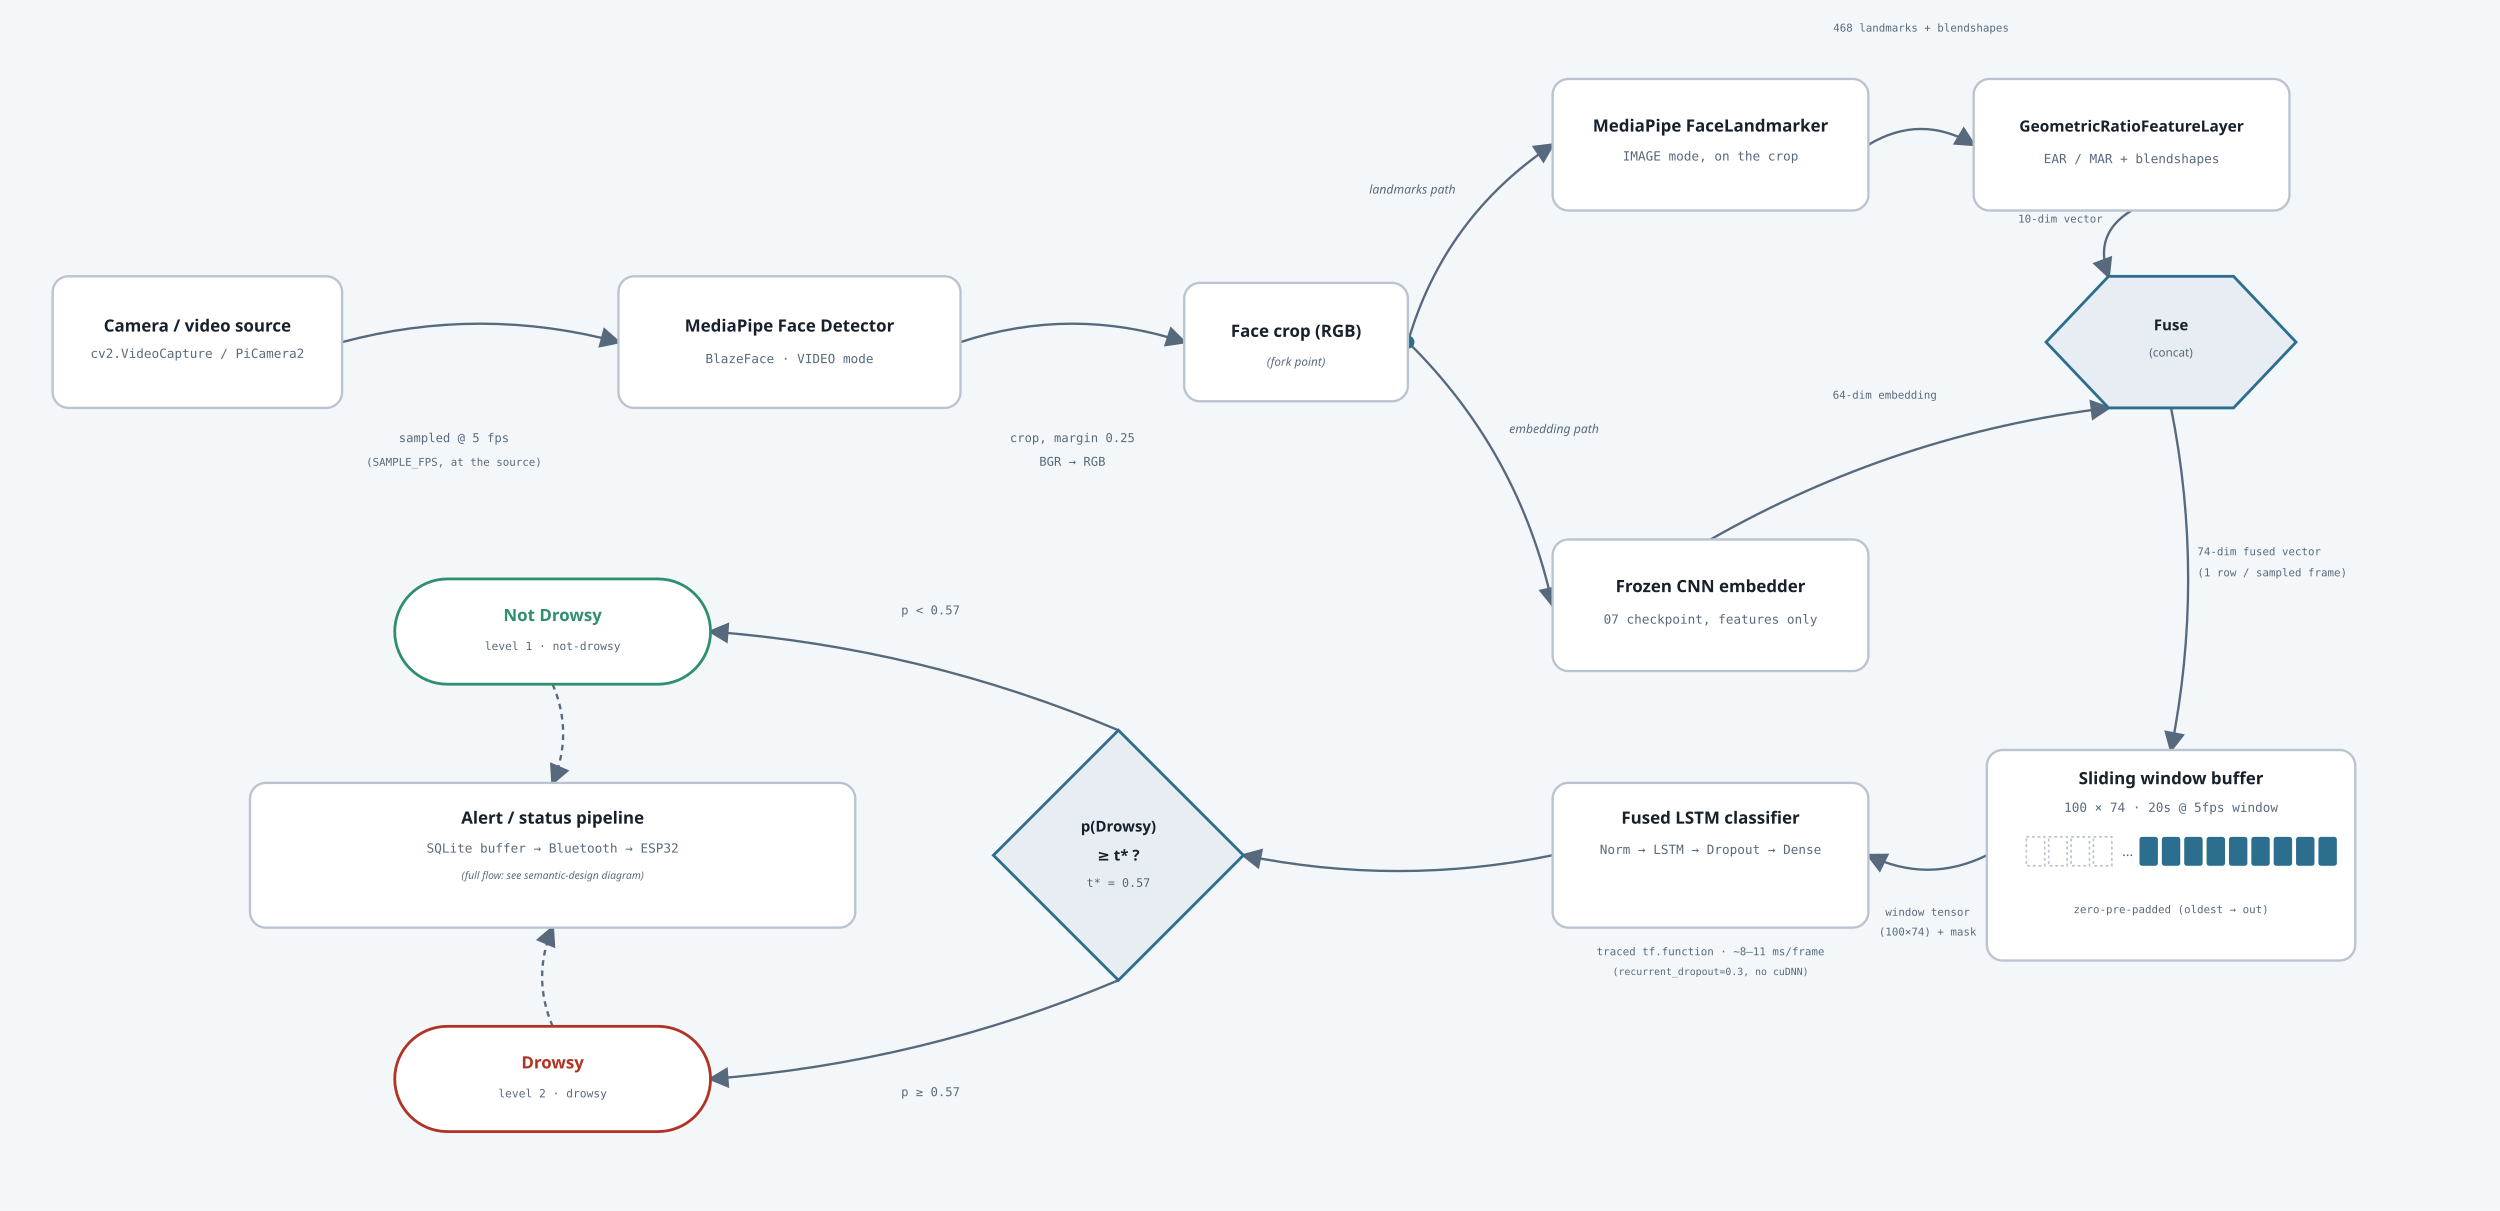
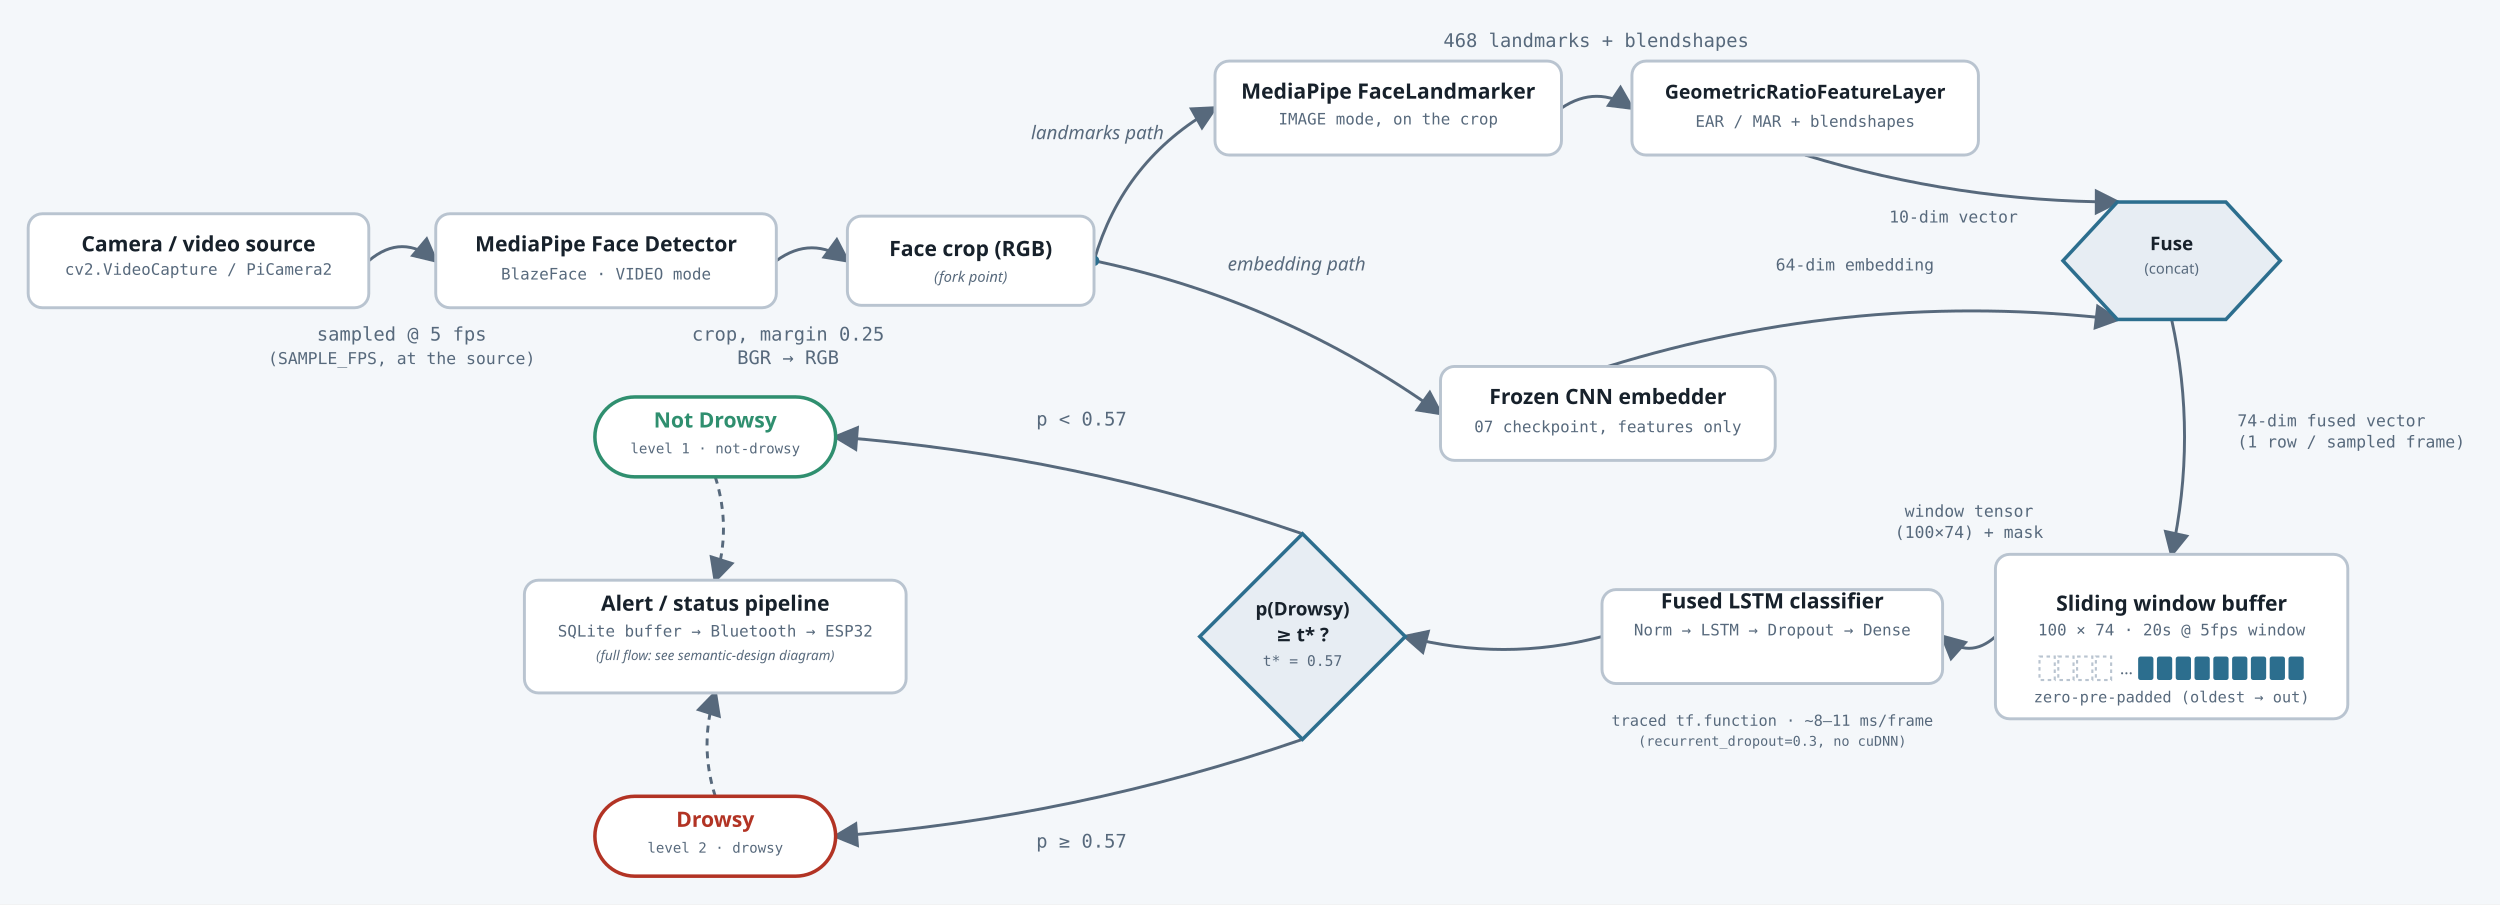
- <svg xmlns="http://www.w3.org/2000/svg" viewBox="0 0 2660 1288" width="2660" height="1288" role="img" aria-label="Pipeline diagram: a camera source is sampled at 5fps, MediaPipe Face Detector crops the face, then splits into a FaceLandmarker plus GeometricRatioFeatureLayer path producing a 10-dim vector, and a frozen CNN path producing a 64-dim embedding. The two fuse into a 74-dim vector per frame, filling a 100-timestep zero-pre-padded sliding window that a Norm-LSTM-Dropout-Dense classifier reads, thresholding p(Drowsy) at 0.57 to output Not Drowsy or Drowsy, which feeds the alert pipeline.">
+ <svg xmlns="http://www.w3.org/2000/svg" viewBox="-19.0 -22 2128.6 770.0" width="2128.6" height="770.0" role="img" aria-label="Pipeline diagram: a camera source is sampled at 5fps, MediaPipe Face Detector crops the face, then splits into a FaceLandmarker plus GeometricRatioFeatureLayer path producing a 10-dim vector, and a frozen CNN path producing a 64-dim embedding. The two fuse into a 74-dim vector per frame, filling a 100-timestep zero-pre-padded sliding window that a Norm-LSTM-Dropout-Dense classifier reads, thresholding p(Drowsy) at 0.57 to output Not Drowsy or Drowsy, which feeds the alert pipeline.">
  <defs>
    <marker id="arrow" viewBox="0 0 10 10" refX="8.5" refY="5" markerWidth="9" markerHeight="9" orient="auto-start-reverse">
      <path d="M0,0 L10,5 L0,10 z" class="arrowhead" />
    </marker>
    <style>
      text{ font-family:'IBM Plex Sans',system-ui,sans-serif; fill:#17212B; }
      .mono{ font-family:'IBM Plex Mono',ui-monospace,monospace; }
      .title{ font-weight:600; }
      .dim{ fill:#57697C; }
      .italic{ font-style:italic; }
      .safe-text{ fill:#2F8F6F; }
      .alert-text{ fill:#B23324; }
      .stage{ fill:#FFFFFF; stroke:#B9C4D0; stroke-width:2.5; }
      .fusehex{ fill:#E7EDF3; stroke:#2C6E8E; stroke-width:3; }
      .diamond{ fill:#E7EDF3; stroke:#2C6E8E; stroke-width:3; }
      .pill-safe{ fill:#FFFFFF; stroke:#2F8F6F; stroke-width:3; }
      .pill-alert{ fill:#FFFFFF; stroke:#B23324; stroke-width:3; }
      .cell-pad{ fill:none; stroke:#B9C4D0; stroke-width:1.8; stroke-dasharray:3,3; }
      .cell-real{ fill:#2C6E8E; }
      .arrow{ stroke:#57697C; stroke-width:2.5; fill:none; marker-end:url(#arrow); }
      .arrow-dotted{ stroke:#57697C; stroke-width:2.5; fill:none; stroke-dasharray:6,5; marker-end:url(#arrow); }
      .arrowhead{ fill:#57697C; }
      .fork-dot{ fill:#2C6E8E; }
</style>
  </defs>
-   <rect x="0" y="0" width="2660" height="1288" fill="#F4F7FA" />
-   <path class="arrow" d="M 364.0,364.0 Q 511.0,324.8 658.0,364.0" />
-   <path class="arrow" d="M 1022.0,364.0 Q 1141.0,324.8 1260.0,364.0" />
-   <path class="arrow" d="M 1498.0,364.0 Q 1536.62,230.85 1652.0,154.0" />
-   <path class="arrow" d="M 1498.0,364.0 Q 1616.71,481.06 1652.0,644.0" />
-   <path class="arrow" d="M 1988.0,154.0 Q 2044.0,120.4 2100.0,154.0" />
-   <path class="arrow" d="M 2268.0,224.0 Q 2226.68,248.83 2243.5,294.0" />
-   <path class="arrow" d="M 1820.0,574.0 Q 2017.69,461.46 2243.5,434.0" />
-   <path class="arrow" d="M 2310.0,434.0 Q 2346.4,616.0 2310.0,798.0" />
-   <path class="arrow" d="M 2114.0,910.0 Q 2051.0,940.8 1988.0,910.0" />
-   <path class="arrow" d="M 1652.0,910.0 Q 1487.5,943.6 1323.0,910.0" />
-   <path class="arrow" d="M 1190.0,777.0 Q 981.56,689.12 756.0,672.0" />
-   <path class="arrow" d="M 1190.0,1043.0 Q 981.56,1130.88 756.0,1148.0" />
-   <path class="arrow-dotted" d="M 588.0,728.0 Q 610.4,780.5 588.0,833.0" />
-   <path class="arrow-dotted" d="M 588.0,1092.0 Q 565.6,1039.5 588.0,987.0" />
-   <circle class="fork-dot" cx="1498.0" cy="364.0" r="7.0" />
-   <rect class="stage" x="56.0" y="294.0" width="308.0" height="140.0" rx="16.8" />
-   <rect class="stage" x="658.0" y="294.0" width="364.0" height="140.0" rx="16.8" />
-   <rect class="stage" x="1260.0" y="301.0" width="238.0" height="126.0" rx="16.8" />
-   <rect class="stage" x="1652.0" y="84.0" width="336.0" height="140.0" rx="16.8" />
-   <rect class="stage" x="2100.0" y="84.0" width="336.0" height="140.0" rx="16.8" />
-   <rect class="stage" x="1652.0" y="574.0" width="336.0" height="140.0" rx="16.8" />
-   <polygon class="fusehex" points="2177.0,364.0 2243.5,294.0 2376.5,294.0 2443.0,364.0 2376.5,434.0 2243.5,434.0" />
-   <rect class="stage" x="2114.0" y="798.0" width="392.0" height="224.0" rx="16.8" />
-   <rect class="stage" x="1652.0" y="833.0" width="336.0" height="154.0" rx="16.8" />
-   <polygon class="diamond" points="1190.0,777.0 1323.0,910.0 1190.0,1043.0 1057.0,910.0" />
-   <rect class="pill-safe" x="420.0" y="616.0" width="336.0" height="112.0" rx="56.0" />
-   <rect class="pill-alert" x="420.0" y="1092.0" width="336.0" height="112.0" rx="56.0" />
-   <rect class="stage" x="266.0" y="833.0" width="644.0" height="154.0" rx="16.8" />
-   <rect class="cell-pad" x="2156.0" y="890.4" width="19.6" height="30.8" />
-   <rect class="cell-pad" x="2179.8" y="890.4" width="19.6" height="30.8" />
-   <rect class="cell-pad" x="2203.6" y="890.4" width="19.6" height="30.8" />
-   <rect class="cell-pad" x="2227.4" y="890.4" width="19.6" height="30.8" />
-   <text class="dim" x="2263.8" y="910.8" text-anchor="middle" font-size="15">…</text>
-   <rect class="cell-real" x="2276.4" y="890.4" width="19.6" height="30.8" rx="2.8" />
-   <rect class="cell-real" x="2300.2" y="890.4" width="19.6" height="30.8" rx="2.8" />
-   <rect class="cell-real" x="2324.0" y="890.4" width="19.6" height="30.8" rx="2.8" />
-   <rect class="cell-real" x="2347.8" y="890.4" width="19.6" height="30.8" rx="2.8" />
-   <rect class="cell-real" x="2371.6" y="890.4" width="19.6" height="30.8" rx="2.8" />
-   <rect class="cell-real" x="2395.4" y="890.4" width="19.6" height="30.8" rx="2.8" />
-   <rect class="cell-real" x="2419.2" y="890.4" width="19.6" height="30.8" rx="2.8" />
-   <rect class="cell-real" x="2443.0" y="890.4" width="19.6" height="30.8" rx="2.8" />
-   <rect class="cell-real" x="2466.8" y="890.4" width="19.6" height="30.8" rx="2.8" />
-   <text class="title" x="210.0" y="352.8" text-anchor="middle" font-size="18">Camera / video source</text>
-   <text class="mono dim" x="210.0" y="380.8" text-anchor="middle" font-size="13.5">cv2.VideoCapture / PiCamera2</text>
-   <text class="title" x="840.0" y="352.8" text-anchor="middle" font-size="18">MediaPipe Face Detector</text>
-   <text class="mono dim" x="840.0" y="386.4" text-anchor="middle" font-size="13.5">BlazeFace · VIDEO mode</text>
-   <text class="title" x="1379.0" y="358.4" text-anchor="middle" font-size="18">Face crop (RGB)</text>
-   <text class="italic dim" x="1379.0" y="389.2" text-anchor="middle" font-size="12.5">(fork point)</text>
-   <text class="title" x="1820.0" y="140.0" text-anchor="middle" font-size="18">MediaPipe FaceLandmarker</text>
-   <text class="mono dim" x="1820.0" y="170.8" text-anchor="middle" font-size="13.5">IMAGE mode, on the crop</text>
-   <text class="title" x="2268.0" y="140.0" text-anchor="middle" font-size="16.5">GeometricRatioFeatureLayer</text>
-   <text class="mono dim" x="2268.0" y="173.6" text-anchor="middle" font-size="13.5">EAR / MAR + blendshapes</text>
-   <text class="title" x="1820.0" y="630.0" text-anchor="middle" font-size="18">Frozen CNN embedder</text>
-   <text class="mono dim" x="1820.0" y="663.6" text-anchor="middle" font-size="13.5">07 checkpoint, features only</text>
-   <text class="title" x="2310.0" y="351.4" text-anchor="middle" font-size="16">Fuse</text>
-   <text class="dim" x="2310.0" y="379.4" text-anchor="middle" font-size="12.5">(concat)</text>
-   <text class="title" x="2310.0" y="834.4" text-anchor="middle" font-size="18">Sliding window buffer</text>
-   <text class="mono dim" x="2310.0" y="863.8" text-anchor="middle" font-size="13.5">100 × 74 · 20s @ 5fps window</text>
-   <text class="mono dim" x="2310.0" y="971.6" text-anchor="middle" font-size="11.5">zero-pre-padded (oldest → out)</text>
-   <text class="title" x="1820.0" y="876.4" text-anchor="middle" font-size="18">Fused LSTM classifier</text>
-   <text class="mono dim" x="1820.0" y="908.6" text-anchor="middle" font-size="13.5">Norm → LSTM → Dropout → Dense</text>
-   <text class="mono dim" x="1820.0" y="1016.4" text-anchor="middle" font-size="11.5">traced tf.function · ~8–11 ms/frame</text>
-   <text class="mono dim" x="1820.0" y="1037.4" text-anchor="middle" font-size="10.5">(recurrent_dropout=0.3, no cuDNN)</text>
-   <text class="title" x="1190.0" y="884.8" text-anchor="middle" font-size="16">p(Drowsy)</text>
-   <text class="title" x="1190.0" y="915.6" text-anchor="middle" font-size="16">≥ t* ?</text>
-   <text class="mono dim" x="1190.0" y="943.6" text-anchor="middle" font-size="12.5">t* = 0.57</text>
-   <text class="title safe-text" x="588.0" y="660.8" text-anchor="middle" font-size="18">Not Drowsy</text>
-   <text class="mono dim" x="588.0" y="691.6" text-anchor="middle" font-size="12">level 1 · not-drowsy</text>
-   <text class="title alert-text" x="588.0" y="1136.8" text-anchor="middle" font-size="18">Drowsy</text>
-   <text class="mono dim" x="588.0" y="1167.6" text-anchor="middle" font-size="12">level 2 · drowsy</text>
-   <text class="title" x="588.0" y="876.4" text-anchor="middle" font-size="18">Alert / status pipeline</text>
-   <text class="mono dim" x="588.0" y="907.2" text-anchor="middle" font-size="13.5">SQLite buffer → Bluetooth → ESP32</text>
-   <text class="italic dim" x="588.0" y="935.2" text-anchor="middle" font-size="11">(full flow: see semantic-design diagram)</text>
-   <text class="mono dim" x="2044.0" y="33.6" text-anchor="middle" font-size="11.5">468 landmarks + blendshapes</text>
-   <text class="mono dim" x="483.0" y="470.4" text-anchor="middle" font-size="13">sampled @ 5 fps</text>
-   <text class="mono dim" x="483.0" y="495.6" text-anchor="middle" font-size="11.5">(SAMPLE_FPS, at the source)</text>
-   <text class="mono dim" x="1141.0" y="470.4" text-anchor="middle" font-size="13">crop, margin 0.25</text>
-   <text class="mono dim" x="1141.0" y="495.6" text-anchor="middle" font-size="13">BGR → RGB</text>
-   <text class="italic dim" x="1502.8" y="206.0" text-anchor="middle" font-size="13">landmarks path</text>
-   <text class="italic dim" x="1653.5" y="460.8" text-anchor="middle" font-size="13">embedding path</text>
-   <text class="mono dim" x="2192.3" y="236.8" text-anchor="middle" font-size="11.5">10-dim vector</text>
-   <text class="mono dim" x="2005.4" y="424.2" text-anchor="middle" font-size="11.5">64-dim embedding</text>
-   <text class="mono dim" x="990.1" y="653.7" text-anchor="middle" font-size="13">p &lt; 0.57</text>
-   <text class="mono dim" x="990.1" y="1166.3" text-anchor="middle" font-size="13">p ≥ 0.57</text>
-   <text class="mono dim" x="2338.0" y="590.8" text-anchor="start" font-size="11.5">74-dim fused vector</text>
-   <text class="mono dim" x="2338.0" y="613.2" text-anchor="start" font-size="11.5">(1 row / sampled frame)</text>
-   <text class="mono dim" x="2051.0" y="974.4" text-anchor="middle" font-size="11.5">window tensor</text>
-   <text class="mono dim" x="2051.0" y="995.4" text-anchor="middle" font-size="11.5">(100×74) + mask</text>
+   <rect x="-19.0" y="-22" width="2128.6" height="770.0" fill="#F4F7FA" />
+   <path class="arrow" d="M 295.0,200 Q 323.5,176.0 352.0,200" />
+   <path class="arrow" d="M 642.0,200 Q 672.25,178.0 702.5,200" />
+   <path class="arrow" d="M 912.5,200 Q 937.35,113.89 1015.5,70" />
+   <path class="arrow" d="M 912.5,200 Q 1073.71,233.89 1207.5,330" />
+   <path class="arrow" d="M 1310.5,70 Q 1340.5,50.0 1370.5,70" />
+   <path class="arrow" d="M 1518,110.0 Q 1647.9,149.78 1783.75,150.0" />
+   <path class="arrow" d="M 1350,290.0 Q 1562.65,224.19 1783.75,250.0" />
+   <path class="arrow" d="M 1830,250.0 Q 1852.0,350.0 1830,450.0" />
+   <path class="arrow" d="M 1680.0,520 Q 1657.5,540.0 1635.0,520" />
+   <path class="arrow" d="M 1345.0,520 Q 1261.25,542.0 1177.5,520" />
+   <path class="arrow" d="M 1090,432.5 Q 896.53,365.79 692.5,350" />
+   <path class="arrow" d="M 1090,607.5 Q 896.53,674.21 692.5,690" />
+   <path class="arrow-dotted" d="M 590,384.0 Q 604.0,428.0 590,472.0" />
+   <path class="arrow-dotted" d="M 590,656.0 Q 576.0,612.0 590,568.0" />
+   <circle class="fork-dot" cx="912.5" cy="200.0" r="4.5" />
+   <rect class="stage" x="5.0" y="160.0" width="290.0" height="80.0" rx="12" />
+   <rect class="stage" x="352.0" y="160.0" width="290.0" height="80.0" rx="12" />
+   <rect class="stage" x="702.5" y="162.0" width="210.0" height="76.0" rx="12" />
+   <rect class="stage" x="1015.5" y="30.0" width="295.0" height="80.0" rx="12" />
+   <rect class="stage" x="1370.5" y="30.0" width="295.0" height="80.0" rx="12" />
+   <rect class="stage" x="1207.5" y="290.0" width="285.0" height="80.0" rx="12" />
+   <polygon class="fusehex" points="1737.5,200.0 1783.8,150.0 1876.2,150.0 1922.5,200.0 1876.2,250.0 1783.8,250.0" />
+   <rect class="stage" x="1680.0" y="450.0" width="300.0" height="140.0" rx="12" />
+   <rect class="stage" x="1345.0" y="480.0" width="290.0" height="80.0" rx="12" />
+   <polygon class="diamond" points="1090.0,432.5 1177.5,520.0 1090.0,607.5 1002.5,520.0" />
+   <rect class="pill-safe" x="487.5" y="316.0" width="205.0" height="68.0" rx="34.0" />
+   <rect class="pill-alert" x="487.5" y="656.0" width="205.0" height="68.0" rx="34.0" />
+   <rect class="stage" x="427.5" y="472.0" width="325.0" height="96.0" rx="12" />
+   <rect class="cell-pad" x="1717.5" y="537.0" width="13" height="20" />
+   <rect class="cell-pad" x="1733.5" y="537.0" width="13" height="20" />
+   <rect class="cell-pad" x="1749.5" y="537.0" width="13" height="20" />
+   <rect class="cell-pad" x="1765.5" y="537.0" width="13" height="20" />
+   <text class="dim" x="1791.5" y="552.0" text-anchor="middle" font-size="14">…</text>
+   <rect class="cell-real" x="1801.5" y="537.0" width="13" height="20" rx="2" />
+   <rect class="cell-real" x="1817.5" y="537.0" width="13" height="20" rx="2" />
+   <rect class="cell-real" x="1833.5" y="537.0" width="13" height="20" rx="2" />
+   <rect class="cell-real" x="1849.5" y="537.0" width="13" height="20" rx="2" />
+   <rect class="cell-real" x="1865.5" y="537.0" width="13" height="20" rx="2" />
+   <rect class="cell-real" x="1881.5" y="537.0" width="13" height="20" rx="2" />
+   <rect class="cell-real" x="1897.5" y="537.0" width="13" height="20" rx="2" />
+   <rect class="cell-real" x="1913.5" y="537.0" width="13" height="20" rx="2" />
+   <rect class="cell-real" x="1929.5" y="537.0" width="13" height="20" rx="2" />
+   <text class="title" x="150.0" y="192.0" text-anchor="middle" font-size="18">Camera / video source</text>
+   <text class="mono dim" x="150.0" y="212.0" text-anchor="middle" font-size="13.5">cv2.VideoCapture / PiCamera2</text>
+   <text class="title" x="497.0" y="192.0" text-anchor="middle" font-size="18">MediaPipe Face Detector</text>
+   <text class="mono dim" x="497.0" y="216.0" text-anchor="middle" font-size="13.5">BlazeFace · VIDEO mode</text>
+   <text class="title" x="807.5" y="196.0" text-anchor="middle" font-size="18">Face crop (RGB)</text>
+   <text class="italic dim" x="807.5" y="218.0" text-anchor="middle" font-size="12.5">(fork point)</text>
+   <text class="title" x="1163.0" y="62.0" text-anchor="middle" font-size="18">MediaPipe FaceLandmarker</text>
+   <text class="mono dim" x="1163.0" y="84.0" text-anchor="middle" font-size="13.5">IMAGE mode, on the crop</text>
+   <text class="title" x="1518.0" y="62.0" text-anchor="middle" font-size="16.5">GeometricRatioFeatureLayer</text>
+   <text class="mono dim" x="1518.0" y="86.0" text-anchor="middle" font-size="13.5">EAR / MAR + blendshapes</text>
+   <text class="title" x="1350.0" y="322.0" text-anchor="middle" font-size="18">Frozen CNN embedder</text>
+   <text class="mono dim" x="1350.0" y="346.0" text-anchor="middle" font-size="13.5">07 checkpoint, features only</text>
+   <text class="title" x="1830.0" y="191.0" text-anchor="middle" font-size="16">Fuse</text>
+   <text class="dim" x="1830.0" y="211.0" text-anchor="middle" font-size="12.5">(concat)</text>
+   <text class="title" x="1830.0" y="498.0" text-anchor="middle" font-size="18">Sliding window buffer</text>
+   <text class="mono dim" x="1830.0" y="519.0" text-anchor="middle" font-size="13.5">100 × 74 · 20s @ 5fps window</text>
+   <text class="mono dim" x="1830.0" y="576.0" text-anchor="middle" font-size="13">zero-pre-padded (oldest → out)</text>
+   <text class="title" x="1490.0" y="496.0" text-anchor="middle" font-size="18">Fused LSTM classifier</text>
+   <text class="mono dim" x="1490.0" y="519.0" text-anchor="middle" font-size="13.5">Norm → LSTM → Dropout → Dense</text>
+   <text class="mono dim" x="1490.0" y="596.0" text-anchor="middle" font-size="13">traced tf.function · ~8–11 ms/frame</text>
+   <text class="mono dim" x="1490.0" y="613.0" text-anchor="middle" font-size="11.5">(recurrent_dropout=0.3, no cuDNN)</text>
+   <text class="title" x="1090.0" y="502.0" text-anchor="middle" font-size="16">p(Drowsy)</text>
+   <text class="title" x="1090.0" y="524.0" text-anchor="middle" font-size="16">≥ t* ?</text>
+   <text class="mono dim" x="1090.0" y="545.0" text-anchor="middle" font-size="12.5">t* = 0.57</text>
+   <text class="title safe-text" x="590.0" y="342.0" text-anchor="middle" font-size="18">Not Drowsy</text>
+   <text class="mono dim" x="590.0" y="364.0" text-anchor="middle" font-size="12">level 1 · not-drowsy</text>
+   <text class="title alert-text" x="590.0" y="682.0" text-anchor="middle" font-size="18">Drowsy</text>
+   <text class="mono dim" x="590.0" y="704.0" text-anchor="middle" font-size="12">level 2 · drowsy</text>
+   <text class="title" x="590.0" y="498.0" text-anchor="middle" font-size="18">Alert / status pipeline</text>
+   <text class="mono dim" x="590.0" y="520.0" text-anchor="middle" font-size="13.5">SQLite buffer → Bluetooth → ESP32</text>
+   <text class="italic dim" x="590.0" y="540.0" text-anchor="middle" font-size="11.5">(full flow: see semantic-design diagram)</text>
+   <text class="mono dim" x="1340.0" y="18.0" text-anchor="middle" font-size="16">468 landmarks + blendshapes</text>
+   <text class="mono dim" x="323.0" y="268.0" text-anchor="middle" font-size="16">sampled @ 5 fps</text>
+   <text class="mono dim" x="323.0" y="288.0" text-anchor="middle" font-size="14">(SAMPLE_FPS, at the source)</text>
+   <text class="mono dim" x="652.0" y="268.0" text-anchor="middle" font-size="16">crop, margin 0.25</text>
+   <text class="mono dim" x="652.0" y="288.0" text-anchor="middle" font-size="16">BGR → RGB</text>
+   <text class="italic dim" x="915.4" y="96.5" text-anchor="middle" font-size="16">landmarks path</text>
+   <text class="italic dim" x="1085.0" y="208.3" text-anchor="middle" font-size="16">embedding path</text>
+   <text class="mono dim" x="1644.3" y="167.5" text-anchor="middle" font-size="14">10-dim vector</text>
+   <text class="mono dim" x="1560.3" y="208.3" text-anchor="middle" font-size="14">64-dim embedding</text>
+   <text class="mono dim" x="901.8" y="340.3" text-anchor="middle" font-size="16">p &lt; 0.57</text>
+   <text class="mono dim" x="901.8" y="699.7" text-anchor="middle" font-size="16">p ≥ 0.57</text>
+   <text class="mono dim" x="1886.0" y="341.0" text-anchor="start" font-size="14">74-dim fused vector</text>
+   <text class="mono dim" x="1886.0" y="359.0" text-anchor="start" font-size="14">(1 row / sampled frame)</text>
+   <text class="mono dim" x="1657.5" y="418.0" text-anchor="middle" font-size="14">window tensor</text>
+   <text class="mono dim" x="1657.5" y="436.0" text-anchor="middle" font-size="14">(100×74) + mask</text>
</svg>
